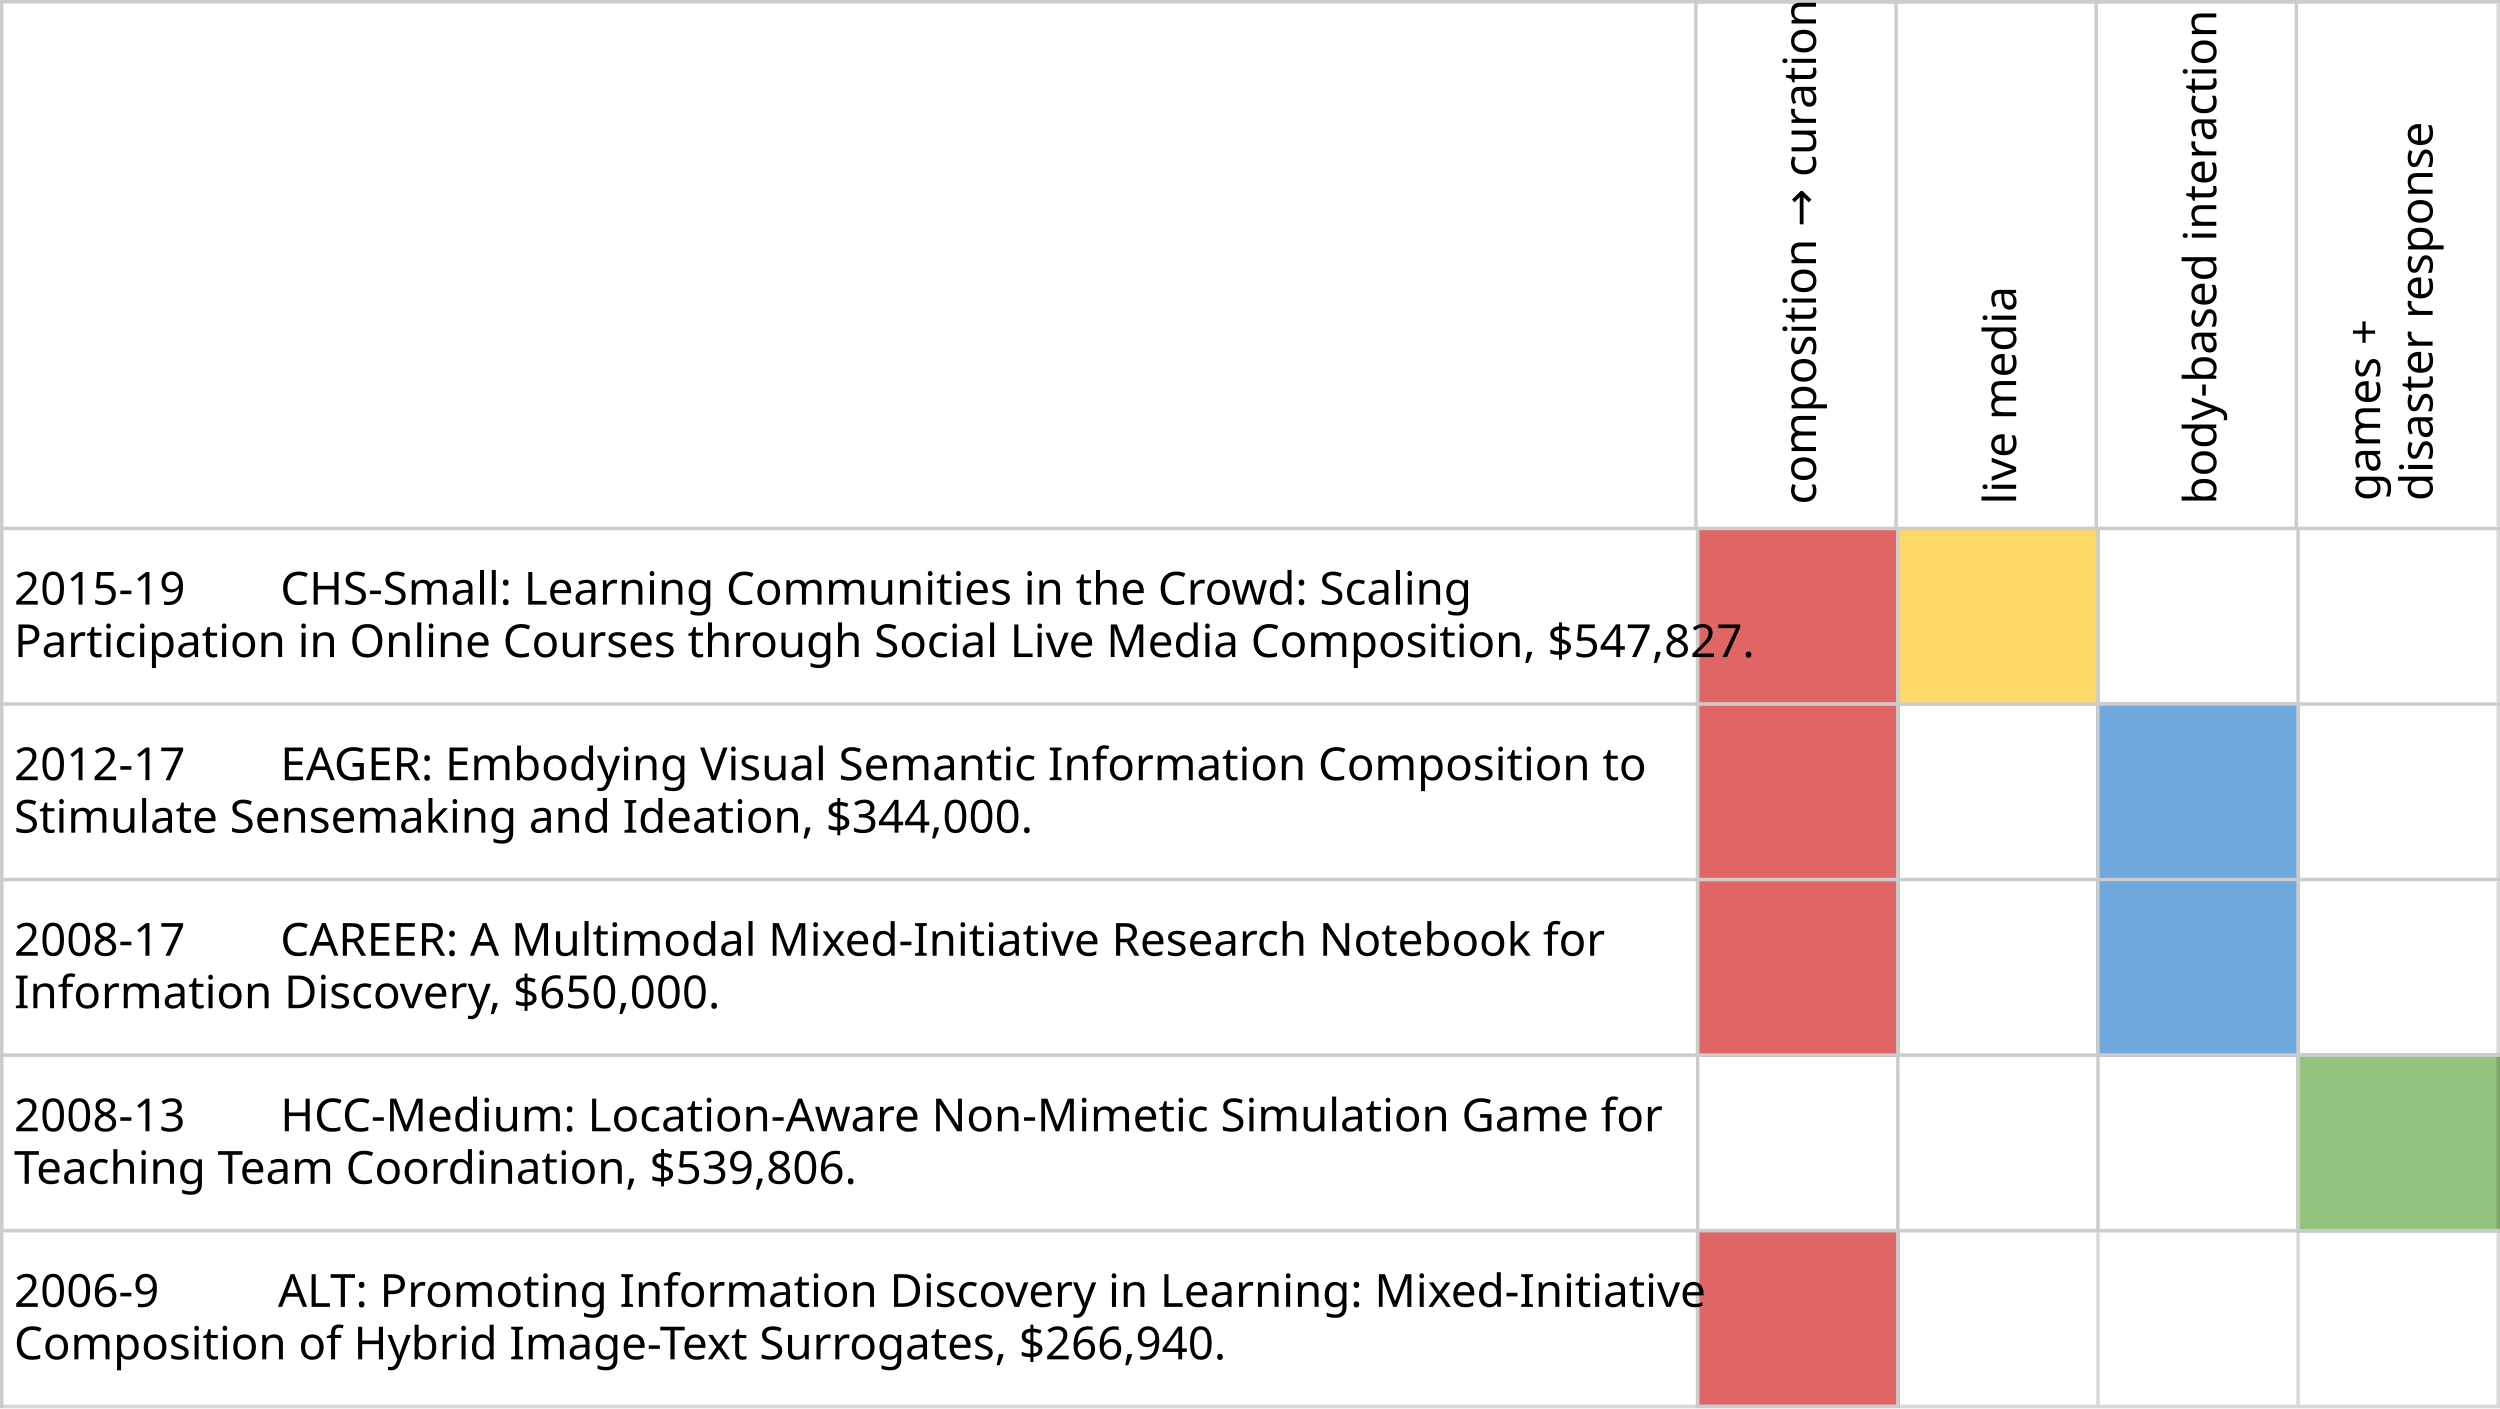
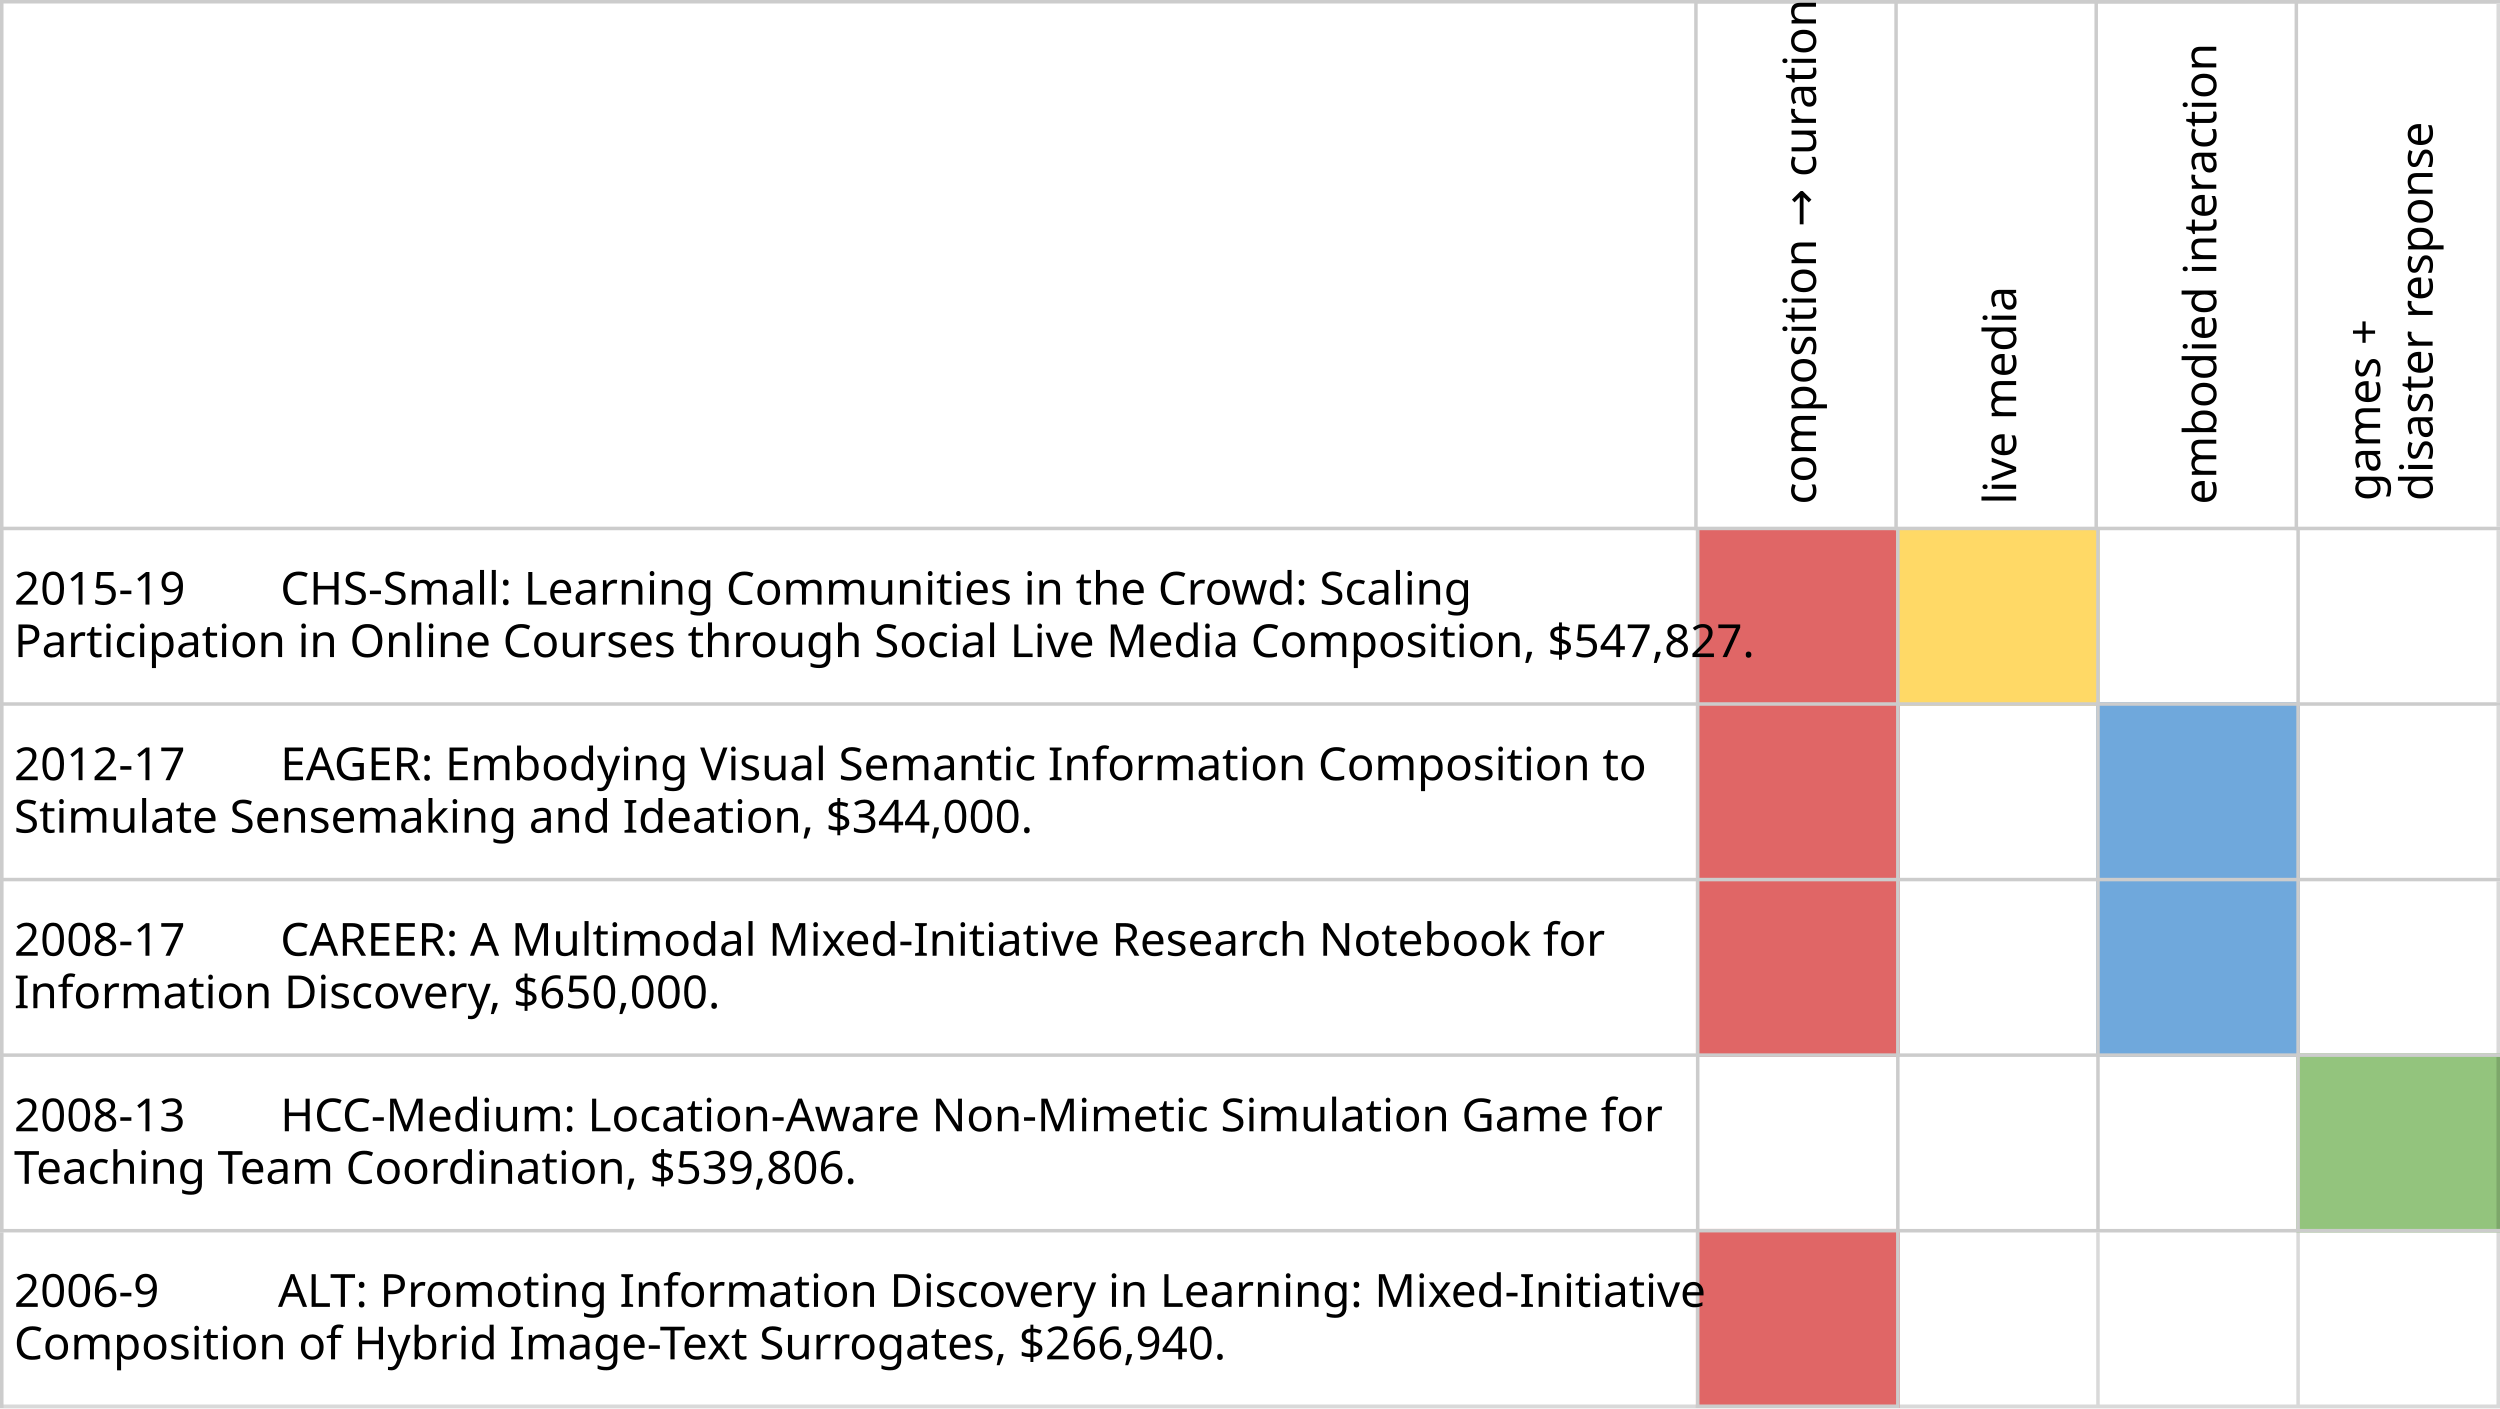
<svg xmlns="http://www.w3.org/2000/svg" xmlns:xlink="http://www.w3.org/1999/xlink" version="1.1" id="Layer_1" x="0px" y="0px" width="534px" height="300.75px" viewBox="0 0 534 300.75" enable-background="new 0 0 534 300.75" xml:space="preserve">
  <g>
    <defs>
      <rect id="SVGID_1_" x="-129" y="-53.25" width="792" height="612" />
    </defs>
    <clipPath id="SVGID_2_">
      <use xlink:href="#SVGID_1_" overflow="visible" />
    </clipPath>
    <g clip-path="url(#SVGID_2_)">
      <defs>
        <rect id="SVGID_3_" x="-0.75" y="-0.75" width="535.5" height="302.25" />
      </defs>
      <clipPath id="SVGID_4_">
        <use xlink:href="#SVGID_3_" overflow="visible" />
      </clipPath>
      <rect x="0.75" y="113.25" clip-path="url(#SVGID_4_)" fill="#FFFFFF" width="362.25" height="187.5" />
      <rect x="448.5" y="113.25" clip-path="url(#SVGID_4_)" fill="#FFFFFF" width="85.5" height="37.5" />
      <rect x="405.75" y="150.75" clip-path="url(#SVGID_4_)" fill="#FFFFFF" width="42.75" height="75" />
      <rect x="491.25" y="150.75" clip-path="url(#SVGID_4_)" fill="#FFFFFF" width="42.75" height="75" />
      <rect x="363" y="225.75" clip-path="url(#SVGID_4_)" fill="#FFFFFF" width="128.25" height="37.5" />
      <rect x="405.75" y="263.25" clip-path="url(#SVGID_4_)" fill="#FFFFFF" width="128.25" height="37.5" />
      <rect clip-path="url(#SVGID_4_)" fill="#FFFFFF" width="534" height="113.25" />
      <rect x="362.25" y="112.5" clip-path="url(#SVGID_4_)" fill="#E06666" width="43.5" height="113.25" />
      <rect x="405" y="112.5" clip-path="url(#SVGID_4_)" fill="#FFD966" width="43.5" height="38.25" />
      <rect x="447.75" y="150" clip-path="url(#SVGID_4_)" fill="#6FA8DC" width="43.5" height="75.75" />
      <rect x="490.5" y="225" clip-path="url(#SVGID_4_)" fill="#93C47D" width="43.5" height="38.25" />
      <rect x="362.25" y="262.5" clip-path="url(#SVGID_4_)" fill="#E06666" width="43.5" height="38.25" />
    </g>
    <g clip-path="url(#SVGID_2_)">
      <defs>
        <rect id="SVGID_5_" x="-0.75" y="-0.75" width="535.5" height="302.25" />
      </defs>
      <clipPath id="SVGID_6_">
        <use xlink:href="#SVGID_5_" overflow="visible" />
      </clipPath>
      <g clip-path="url(#SVGID_6_)">
        <defs>
          <rect id="SVGID_7_" x="0.75" width="533.25" height="113.25" />
        </defs>
        <clipPath id="SVGID_8_">
          <use xlink:href="#SVGID_7_" overflow="visible" />
        </clipPath>
        <rect x="362.25" y="0.375" clip-path="url(#SVGID_8_)" fill="#FFFFFF" width="42.75" height="112.5" />
      </g>
    </g>
    <g clip-path="url(#SVGID_2_)">
      <defs>
        <rect id="SVGID_9_" x="-0.75" y="-0.75" width="535.5" height="302.25" />
      </defs>
      <clipPath id="SVGID_10_">
        <use xlink:href="#SVGID_9_" overflow="visible" />
      </clipPath>
      <g clip-path="url(#SVGID_10_)">
        <defs>
          <rect id="SVGID_11_" x="0.75" width="533.25" height="113.25" />
        </defs>
        <clipPath id="SVGID_12_">
          <use xlink:href="#SVGID_11_" overflow="visible" />
        </clipPath>
        <rect x="405" y="0.375" clip-path="url(#SVGID_12_)" fill="#FFFFFF" width="42.75" height="112.5" />
      </g>
    </g>
    <g clip-path="url(#SVGID_2_)">
      <defs>
        <rect id="SVGID_13_" x="-0.75" y="-0.75" width="535.5" height="302.25" />
      </defs>
      <clipPath id="SVGID_14_">
        <use xlink:href="#SVGID_13_" overflow="visible" />
      </clipPath>
      <g clip-path="url(#SVGID_14_)">
        <defs>
          <rect id="SVGID_15_" x="0.75" width="533.25" height="113.25" />
        </defs>
        <clipPath id="SVGID_16_">
          <use xlink:href="#SVGID_15_" overflow="visible" />
        </clipPath>
        <rect x="447.75" y="0.375" clip-path="url(#SVGID_16_)" fill="#FFFFFF" width="42.75" height="112.5" />
      </g>
    </g>
    <g clip-path="url(#SVGID_2_)">
      <defs>
        <rect id="SVGID_17_" x="-0.75" y="-0.75" width="535.5" height="302.25" />
      </defs>
      <clipPath id="SVGID_18_">
        <use xlink:href="#SVGID_17_" overflow="visible" />
      </clipPath>
      <g clip-path="url(#SVGID_18_)">
        <defs>
          <rect id="SVGID_19_" x="0.75" width="533.25" height="113.25" />
        </defs>
        <clipPath id="SVGID_20_">
          <use xlink:href="#SVGID_19_" overflow="visible" />
        </clipPath>
        <rect x="490.5" y="0.375" clip-path="url(#SVGID_20_)" fill="#FFFFFF" width="42.75" height="112.5" />
      </g>
    </g>
    <g clip-path="url(#SVGID_2_)">
      <defs>
        <rect id="SVGID_21_" x="-0.75" y="-0.75" width="535.5" height="302.25" />
      </defs>
      <clipPath id="SVGID_22_">
        <use xlink:href="#SVGID_21_" overflow="visible" />
      </clipPath>
      <path opacity="0.149" clip-path="url(#SVGID_22_)" d="M405.75,300L405.75,300H534v0.75H405.75V300z M534,263.25L534,263.25V300    h-0.75v-36.75H534z M534,225.75L534,225.75v36.75h-0.75v-36.75H534z M534,188.25L534,188.25V225h-0.75v-36.75H534z M534,150.75    L534,150.75v36.75h-0.75v-36.75H534z M534,113.25L534,113.25V150h-0.75v-36.75H534z M534,0.75L534,0.75V112.5h-0.75V0.75H534z     M491.25,263.25L491.25,263.25V300h-0.75v-36.75H491.25z M448.5,263.25L448.5,263.25V300h-0.75v-36.75H448.5z M0,300L0,300h362.25    v0.75H0V300z M0.75,263.25L0.75,263.25V300H0v-36.75H0.75z" />
      <path clip-path="url(#SVGID_22_)" fill="none" stroke="#CCCCCC" stroke-width="0.75" stroke-miterlimit="10" d="M0,262.875h534     M0,225.375h534 M0,187.875h534 M0,150.375h534 M0,112.875h534 M0,0.375h534 M490.875,112.5v150.75 M448.125,112.5v150.75     M405.375,112.5v188.25 M362.25,300.375h43.5 M362.625,112.5v188.25 M0.375,0v263.25" />
    </g>
    <g clip-path="url(#SVGID_2_)">
      <defs>
        <rect id="SVGID_23_" x="-0.75" y="-0.75" width="535.5" height="302.25" />
      </defs>
      <clipPath id="SVGID_24_">
        <use xlink:href="#SVGID_23_" overflow="visible" />
      </clipPath>
      <g clip-path="url(#SVGID_24_)">
        <defs>
          <rect id="SVGID_25_" x="0.75" width="533.25" height="113.25" />
        </defs>
        <clipPath id="SVGID_26_">
          <use xlink:href="#SVGID_25_" overflow="visible" />
        </clipPath>
        <line clip-path="url(#SVGID_26_)" fill="none" stroke="#CCCCCC" stroke-width="0.75" stroke-miterlimit="10" x1="362.25" y1="225.375" x2="362.25" y2="-112.125" />
        <line clip-path="url(#SVGID_26_)" fill="none" stroke="#CCCCCC" stroke-width="0.75" stroke-miterlimit="10" x1="362.25" y1="0.375" x2="405" y2="0.375" />
      </g>
    </g>
    <g clip-path="url(#SVGID_2_)">
      <defs>
        <rect id="SVGID_27_" x="-0.75" y="-0.75" width="535.5" height="302.25" />
      </defs>
      <clipPath id="SVGID_28_">
        <use xlink:href="#SVGID_27_" overflow="visible" />
      </clipPath>
      <g clip-path="url(#SVGID_28_)">
        <defs>
          <rect id="SVGID_29_" x="0.75" width="533.25" height="113.25" />
        </defs>
        <clipPath id="SVGID_30_">
          <use xlink:href="#SVGID_29_" overflow="visible" />
        </clipPath>
        <line clip-path="url(#SVGID_30_)" fill="none" stroke="#CCCCCC" stroke-width="0.75" stroke-miterlimit="10" x1="405" y1="225.375" x2="405" y2="-112.125" />
        <line clip-path="url(#SVGID_30_)" fill="none" stroke="#CCCCCC" stroke-width="0.75" stroke-miterlimit="10" x1="405" y1="0.375" x2="447.75" y2="0.375" />
      </g>
    </g>
    <g clip-path="url(#SVGID_2_)">
      <defs>
        <rect id="SVGID_31_" x="-0.75" y="-0.75" width="535.5" height="302.25" />
      </defs>
      <clipPath id="SVGID_32_">
        <use xlink:href="#SVGID_31_" overflow="visible" />
      </clipPath>
      <g clip-path="url(#SVGID_32_)">
        <defs>
          <rect id="SVGID_33_" x="0.75" width="533.25" height="113.25" />
        </defs>
        <clipPath id="SVGID_34_">
          <use xlink:href="#SVGID_33_" overflow="visible" />
        </clipPath>
        <line clip-path="url(#SVGID_34_)" fill="none" stroke="#CCCCCC" stroke-width="0.75" stroke-miterlimit="10" x1="447.75" y1="225.375" x2="447.75" y2="-112.125" />
        <line clip-path="url(#SVGID_34_)" fill="none" stroke="#CCCCCC" stroke-width="0.75" stroke-miterlimit="10" x1="447.75" y1="0.375" x2="490.5" y2="0.375" />
      </g>
    </g>
    <g clip-path="url(#SVGID_2_)">
      <defs>
        <rect id="SVGID_35_" x="-0.75" y="-0.75" width="535.5" height="302.25" />
      </defs>
      <clipPath id="SVGID_36_">
        <use xlink:href="#SVGID_35_" overflow="visible" />
      </clipPath>
      <g clip-path="url(#SVGID_36_)">
        <defs>
          <rect id="SVGID_37_" x="0.75" width="533.25" height="113.25" />
        </defs>
        <clipPath id="SVGID_38_">
          <use xlink:href="#SVGID_37_" overflow="visible" />
        </clipPath>
        <line clip-path="url(#SVGID_38_)" fill="none" stroke="#CCCCCC" stroke-width="0.75" stroke-miterlimit="10" x1="490.5" y1="225.375" x2="490.5" y2="-112.125" />
        <line clip-path="url(#SVGID_38_)" fill="none" stroke="#CCCCCC" stroke-width="0.75" stroke-miterlimit="10" x1="490.5" y1="0.375" x2="533.25" y2="0.375" />
      </g>
    </g>
    <g clip-path="url(#SVGID_2_)">
      <defs>
        <rect id="SVGID_39_" x="-0.75" y="-0.75" width="535.5" height="302.25" />
      </defs>
      <clipPath id="SVGID_40_">
        <use xlink:href="#SVGID_39_" overflow="visible" />
      </clipPath>
      <g clip-path="url(#SVGID_40_)">
        <text transform="matrix(0 -1 1 0 387.8955 107.7485)" font-family="'ArialMT'" font-size="9.75">composition → curation</text>
      </g>
    </g>
    <g clip-path="url(#SVGID_2_)">
      <defs>
        <rect id="SVGID_41_" x="-0.75" y="-0.75" width="535.5" height="302.25" />
      </defs>
      <clipPath id="SVGID_42_">
        <use xlink:href="#SVGID_41_" overflow="visible" />
      </clipPath>
      <g clip-path="url(#SVGID_42_)">
        <text transform="matrix(0 -1 1 0 430.6455 107.7485)" font-family="'ArialMT'" font-size="9.75">live media</text>
      </g>
    </g>
    <g clip-path="url(#SVGID_2_)">
      <defs>
        <rect id="SVGID_43_" x="-0.75" y="-0.75" width="535.5" height="302.25" />
      </defs>
      <clipPath id="SVGID_44_">
        <use xlink:href="#SVGID_43_" overflow="visible" />
      </clipPath>
      <g clip-path="url(#SVGID_44_)">
-         <text transform="matrix(0 -1 1 0 473.3955 107.7485)" font-family="'ArialMT'" font-size="9.75">body-based interaction</text>
+         <text transform="matrix(0 -1 1 0 473.3955 107.7485)" font-family="'ArialMT'" font-size="9.75">embodied interaction</text>
      </g>
    </g>
    <g clip-path="url(#SVGID_2_)">
      <defs>
        <rect id="SVGID_45_" x="-0.75" y="-0.75" width="535.5" height="302.25" />
      </defs>
      <clipPath id="SVGID_46_">
        <use xlink:href="#SVGID_45_" overflow="visible" />
      </clipPath>
      <g clip-path="url(#SVGID_46_)">
        <text transform="matrix(0 -1 1 0 508.3955 106.9985)" font-family="'ArialMT'" font-size="9.75">games +</text>
      </g>
      <g clip-path="url(#SVGID_46_)">
        <text transform="matrix(0 -1 1 0 519.6064 106.9985)" font-family="'ArialMT'" font-size="9.75">disaster response</text>
      </g>
    </g>
    <g clip-path="url(#SVGID_2_)">
      <defs>
        <rect id="SVGID_47_" x="-0.75" y="-0.75" width="535.5" height="302.25" />
      </defs>
      <clipPath id="SVGID_48_">
        <use xlink:href="#SVGID_47_" overflow="visible" />
      </clipPath>
      <g clip-path="url(#SVGID_48_)">
        <text transform="matrix(1 0 0 1 2.9995 129.1455)" font-family="'ArialMT'" font-size="9.75">2015-19        CHS-Small: Learning Communities in the Crowd: Scaling </text>
      </g>
      <g clip-path="url(#SVGID_48_)">
        <text transform="matrix(1 0 0 1 2.9995 140.3564)" font-family="'ArialMT'" font-size="9.75">Participation in Online Courses through Social Live Media Composition, $547,827.</text>
      </g>
      <g clip-path="url(#SVGID_48_)">
        <text transform="matrix(1 0 0 1 2.9995 166.6455)" font-family="'ArialMT'" font-size="9.75">2012-17        EAGER: Embodying Visual Semantic Information Composition to </text>
      </g>
      <g clip-path="url(#SVGID_48_)">
        <text transform="matrix(1 0 0 1 2.9995 177.8564)" font-family="'ArialMT'" font-size="9.75">Stimulate Sensemaking and Ideation, $344,000.</text>
      </g>
      <g clip-path="url(#SVGID_48_)">
        <text transform="matrix(1 0 0 1 2.9995 204.1455)" font-family="'ArialMT'" font-size="9.75">2008-17        CAREER: A Multimodal Mixed-Initiative Research Notebook for </text>
      </g>
      <g clip-path="url(#SVGID_48_)">
        <text transform="matrix(1 0 0 1 2.9995 215.3564)" font-family="'ArialMT'" font-size="9.75">Information Discovery, $650,000.</text>
      </g>
      <g clip-path="url(#SVGID_48_)">
        <text transform="matrix(1 0 0 1 2.9995 241.6445)" font-family="'ArialMT'" font-size="9.75">2008-13        HCC-Medium: Location-Aware Non-Mimetic Simulation Game for </text>
      </g>
      <g clip-path="url(#SVGID_48_)">
        <text transform="matrix(1 0 0 1 2.9995 252.8564)" font-family="'ArialMT'" font-size="9.75">Teaching Team Coordination, $539,806.</text>
      </g>
      <g clip-path="url(#SVGID_48_)">
        <text transform="matrix(1 0 0 1 2.9995 279.1445)" font-family="'ArialMT'" font-size="9.75">2006-9          ALT: Promoting Information Discovery in Learning: Mixed-Initiative </text>
      </g>
      <g clip-path="url(#SVGID_48_)">
        <text transform="matrix(1 0 0 1 2.9995 290.3564)" font-family="'ArialMT'" font-size="9.75">Composition of Hybrid Image-Text Surrogates, $266,940.</text>
      </g>
    </g>
  </g>
</svg>
